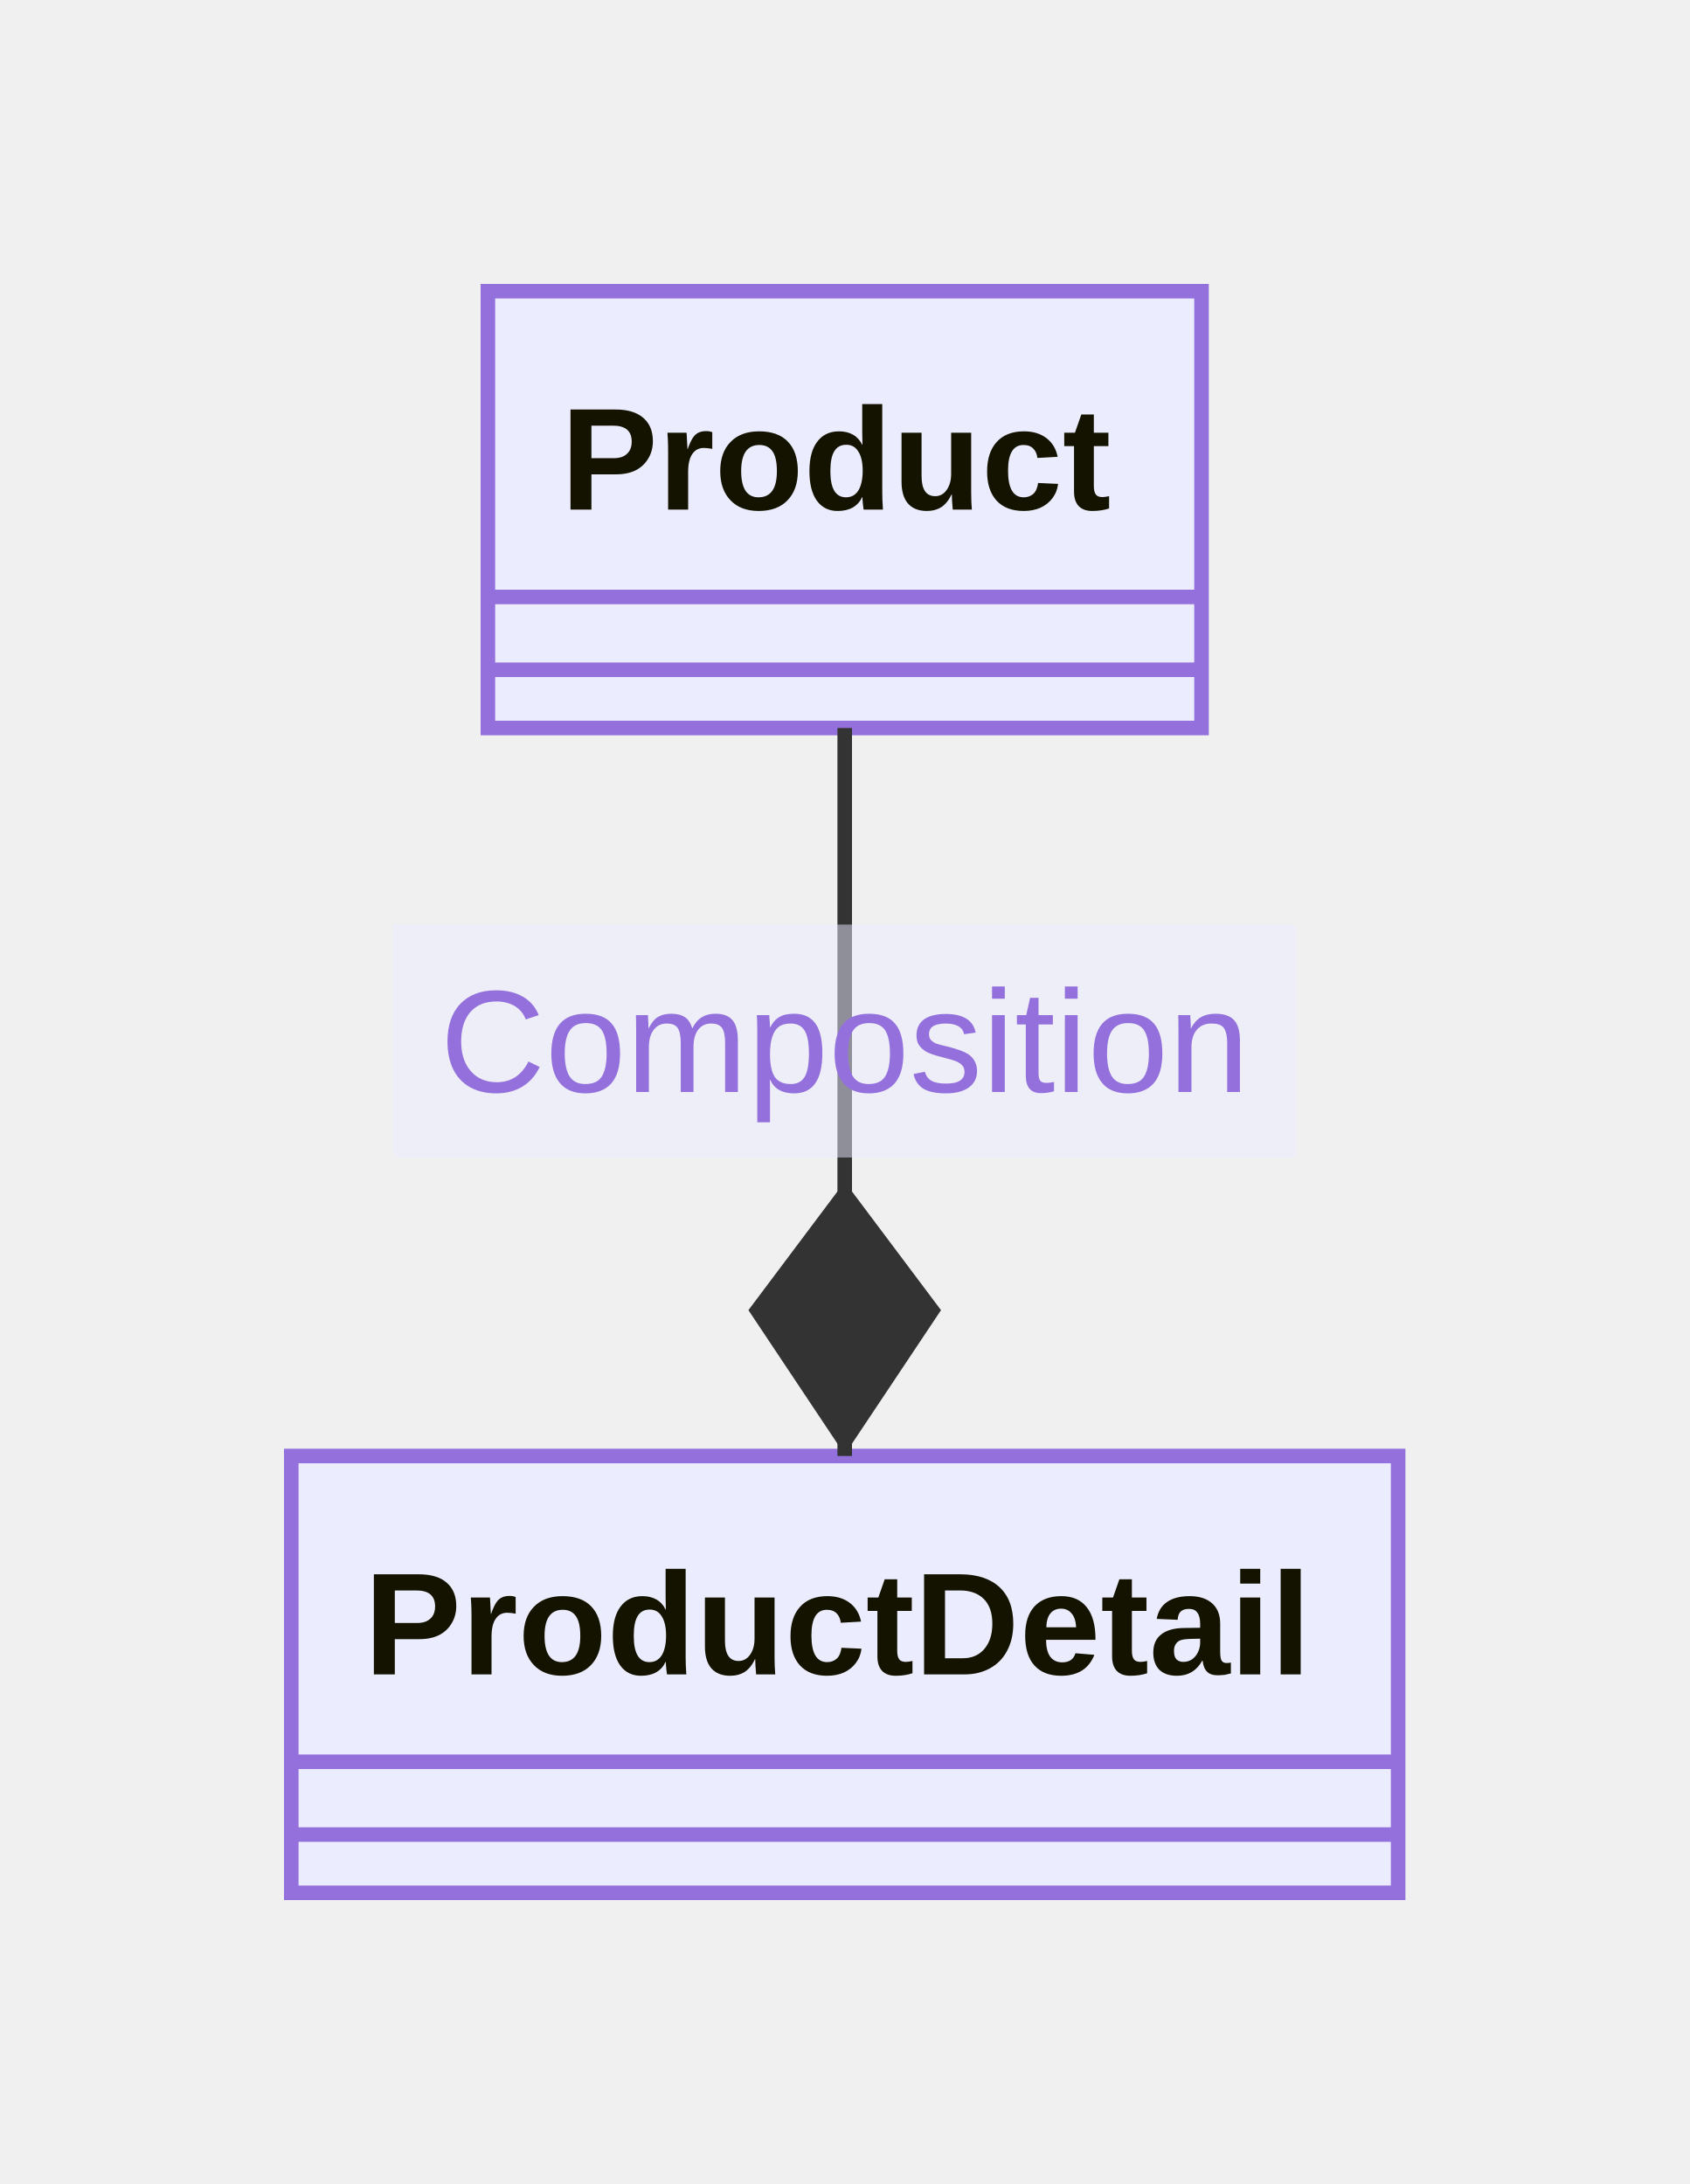
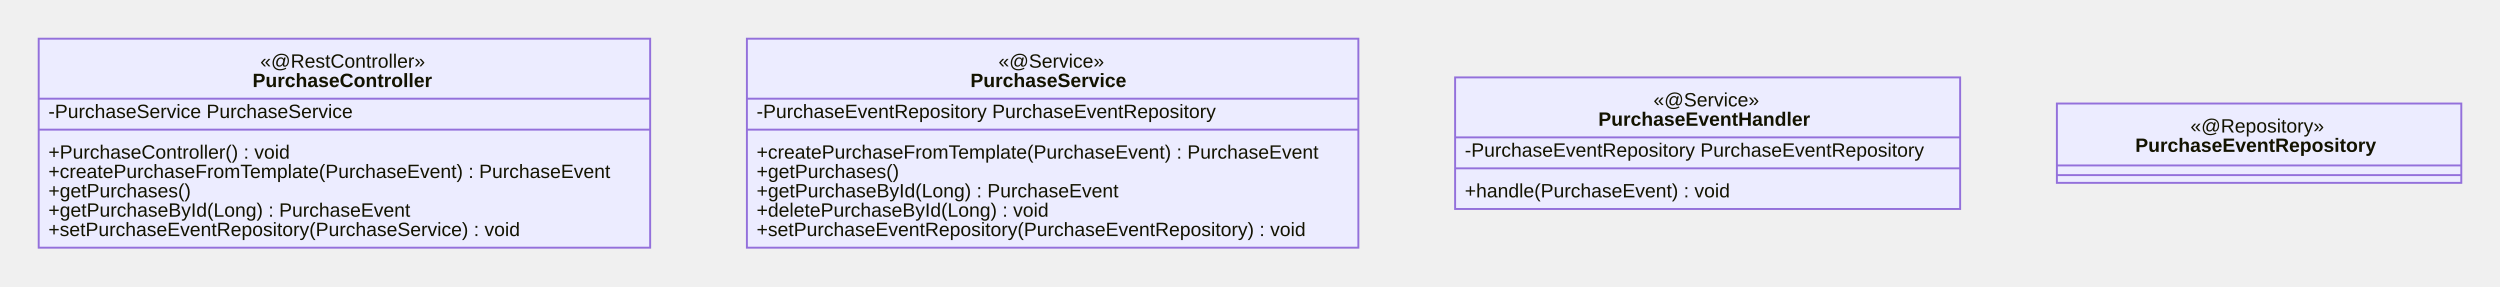
- <svg xmlns="http://www.w3.org/2000/svg" id="mermaid-1632572837647" width="100%" height="150" style="max-width: 116px;" viewBox="-20 -20 116 150">
-   <style>#mermaid-1632572837647{font-family:"trebuchet ms",verdana,arial,sans-serif;font-size:16px;fill:#333;}#mermaid-1632572837647 .error-icon{fill:#552222;}#mermaid-1632572837647 .error-text{fill:#552222;stroke:#552222;}#mermaid-1632572837647 .edge-thickness-normal{stroke-width:2px;}#mermaid-1632572837647 .edge-thickness-thick{stroke-width:3.5px;}#mermaid-1632572837647 .edge-pattern-solid{stroke-dasharray:0;}#mermaid-1632572837647 .edge-pattern-dashed{stroke-dasharray:3;}#mermaid-1632572837647 .edge-pattern-dotted{stroke-dasharray:2;}#mermaid-1632572837647 .marker{fill:#333333;stroke:#333333;}#mermaid-1632572837647 .marker.cross{stroke:#333333;}#mermaid-1632572837647 svg{font-family:"trebuchet ms",verdana,arial,sans-serif;font-size:16px;}#mermaid-1632572837647 g.classGroup text{fill:#9370DB;fill:#131300;stroke:none;font-family:"trebuchet ms",verdana,arial,sans-serif;font-size:10px;}#mermaid-1632572837647 g.classGroup text .title{font-weight:bolder;}#mermaid-1632572837647 .classTitle{font-weight:bolder;}#mermaid-1632572837647 .node rect,#mermaid-1632572837647 .node circle,#mermaid-1632572837647 .node ellipse,#mermaid-1632572837647 .node polygon,#mermaid-1632572837647 .node path{fill:#ECECFF;stroke:#9370DB;stroke-width:1px;}#mermaid-1632572837647 .divider{stroke:#9370DB;stroke:1;}#mermaid-1632572837647 g.clickable{cursor:pointer;}#mermaid-1632572837647 g.classGroup rect{fill:#ECECFF;stroke:#9370DB;}#mermaid-1632572837647 g.classGroup line{stroke:#9370DB;stroke-width:1;}#mermaid-1632572837647 .classLabel .box{stroke:none;stroke-width:0;fill:#ECECFF;opacity:0.5;}#mermaid-1632572837647 .classLabel .label{fill:#9370DB;font-size:10px;}#mermaid-1632572837647 .relation{stroke:#333333;stroke-width:1;fill:none;}#mermaid-1632572837647 .dashed-line{stroke-dasharray:3;}#mermaid-1632572837647 #compositionStart,#mermaid-1632572837647 .composition{fill:#333333 !important;stroke:#333333 !important;stroke-width:1;}#mermaid-1632572837647 #compositionEnd,#mermaid-1632572837647 .composition{fill:#333333 !important;stroke:#333333 !important;stroke-width:1;}#mermaid-1632572837647 #dependencyStart,#mermaid-1632572837647 .dependency{fill:#333333 !important;stroke:#333333 !important;stroke-width:1;}#mermaid-1632572837647 #dependencyStart,#mermaid-1632572837647 .dependency{fill:#333333 !important;stroke:#333333 !important;stroke-width:1;}#mermaid-1632572837647 #extensionStart,#mermaid-1632572837647 .extension{fill:#333333 !important;stroke:#333333 !important;stroke-width:1;}#mermaid-1632572837647 #extensionEnd,#mermaid-1632572837647 .extension{fill:#333333 !important;stroke:#333333 !important;stroke-width:1;}#mermaid-1632572837647 #aggregationStart,#mermaid-1632572837647 .aggregation{fill:#ECECFF !important;stroke:#333333 !important;stroke-width:1;}#mermaid-1632572837647 #aggregationEnd,#mermaid-1632572837647 .aggregation{fill:#ECECFF !important;stroke:#333333 !important;stroke-width:1;}#mermaid-1632572837647 .edgeTerminals{font-size:11px;}#mermaid-1632572837647:root{--mermaid-font-family:"trebuchet ms",verdana,arial,sans-serif;}#mermaid-1632572837647 class{fill:apa;}</style>
+ <svg xmlns="http://www.w3.org/2000/svg" id="mermaid-1635462508074" width="100%" height="148" style="max-width: 1292px;" viewBox="-20 -20 1292 148">
+   <style>#mermaid-1635462508074{font-family:"trebuchet ms",verdana,arial,sans-serif;font-size:16px;fill:#333;}#mermaid-1635462508074 .error-icon{fill:#552222;}#mermaid-1635462508074 .error-text{fill:#552222;stroke:#552222;}#mermaid-1635462508074 .edge-thickness-normal{stroke-width:2px;}#mermaid-1635462508074 .edge-thickness-thick{stroke-width:3.5px;}#mermaid-1635462508074 .edge-pattern-solid{stroke-dasharray:0;}#mermaid-1635462508074 .edge-pattern-dashed{stroke-dasharray:3;}#mermaid-1635462508074 .edge-pattern-dotted{stroke-dasharray:2;}#mermaid-1635462508074 .marker{fill:#333333;stroke:#333333;}#mermaid-1635462508074 .marker.cross{stroke:#333333;}#mermaid-1635462508074 svg{font-family:"trebuchet ms",verdana,arial,sans-serif;font-size:16px;}#mermaid-1635462508074 g.classGroup text{fill:#9370DB;fill:#131300;stroke:none;font-family:"trebuchet ms",verdana,arial,sans-serif;font-size:10px;}#mermaid-1635462508074 g.classGroup text .title{font-weight:bolder;}#mermaid-1635462508074 .classTitle{font-weight:bolder;}#mermaid-1635462508074 .node rect,#mermaid-1635462508074 .node circle,#mermaid-1635462508074 .node ellipse,#mermaid-1635462508074 .node polygon,#mermaid-1635462508074 .node path{fill:#ECECFF;stroke:#9370DB;stroke-width:1px;}#mermaid-1635462508074 .divider{stroke:#9370DB;stroke:1;}#mermaid-1635462508074 g.clickable{cursor:pointer;}#mermaid-1635462508074 g.classGroup rect{fill:#ECECFF;stroke:#9370DB;}#mermaid-1635462508074 g.classGroup line{stroke:#9370DB;stroke-width:1;}#mermaid-1635462508074 .classLabel .box{stroke:none;stroke-width:0;fill:#ECECFF;opacity:0.5;}#mermaid-1635462508074 .classLabel .label{fill:#9370DB;font-size:10px;}#mermaid-1635462508074 .relation{stroke:#333333;stroke-width:1;fill:none;}#mermaid-1635462508074 .dashed-line{stroke-dasharray:3;}#mermaid-1635462508074 #compositionStart,#mermaid-1635462508074 .composition{fill:#333333 !important;stroke:#333333 !important;stroke-width:1;}#mermaid-1635462508074 #compositionEnd,#mermaid-1635462508074 .composition{fill:#333333 !important;stroke:#333333 !important;stroke-width:1;}#mermaid-1635462508074 #dependencyStart,#mermaid-1635462508074 .dependency{fill:#333333 !important;stroke:#333333 !important;stroke-width:1;}#mermaid-1635462508074 #dependencyStart,#mermaid-1635462508074 .dependency{fill:#333333 !important;stroke:#333333 !important;stroke-width:1;}#mermaid-1635462508074 #extensionStart,#mermaid-1635462508074 .extension{fill:#333333 !important;stroke:#333333 !important;stroke-width:1;}#mermaid-1635462508074 #extensionEnd,#mermaid-1635462508074 .extension{fill:#333333 !important;stroke:#333333 !important;stroke-width:1;}#mermaid-1635462508074 #aggregationStart,#mermaid-1635462508074 .aggregation{fill:#ECECFF !important;stroke:#333333 !important;stroke-width:1;}#mermaid-1635462508074 #aggregationEnd,#mermaid-1635462508074 .aggregation{fill:#ECECFF !important;stroke:#333333 !important;stroke-width:1;}#mermaid-1635462508074 .edgeTerminals{font-size:11px;}#mermaid-1635462508074:root{--mermaid-font-family:"trebuchet ms",verdana,arial,sans-serif;}#mermaid-1635462508074 class{fill:apa;}</style>
  <g />
  <defs>
    <marker id="extensionStart" class="extension" refX="0" refY="7" markerWidth="190" markerHeight="240" orient="auto">
      <path d="M 1,7 L18,13 V 1 Z" />
    </marker>
  </defs>
  <defs>
    <marker id="extensionEnd" refX="19" refY="7" markerWidth="20" markerHeight="28" orient="auto">
      <path d="M 1,1 V 13 L18,7 Z" />
    </marker>
  </defs>
  <defs>
    <marker id="compositionStart" class="extension" refX="0" refY="7" markerWidth="190" markerHeight="240" orient="auto">
      <path d="M 18,7 L9,13 L1,7 L9,1 Z" />
    </marker>
  </defs>
  <defs>
    <marker id="compositionEnd" refX="19" refY="7" markerWidth="20" markerHeight="28" orient="auto">
      <path d="M 18,7 L9,13 L1,7 L9,1 Z" />
    </marker>
  </defs>
  <defs>
    <marker id="aggregationStart" class="extension" refX="0" refY="7" markerWidth="190" markerHeight="240" orient="auto">
      <path d="M 18,7 L9,13 L1,7 L9,1 Z" />
    </marker>
  </defs>
  <defs>
    <marker id="aggregationEnd" refX="19" refY="7" markerWidth="20" markerHeight="28" orient="auto">
      <path d="M 18,7 L9,13 L1,7 L9,1 Z" />
    </marker>
  </defs>
  <defs>
    <marker id="dependencyStart" class="extension" refX="0" refY="7" markerWidth="190" markerHeight="240" orient="auto">
      <path d="M 5,7 L9,13 L1,7 L9,1 Z" />
    </marker>
  </defs>
  <defs>
    <marker id="dependencyEnd" refX="19" refY="7" markerWidth="20" markerHeight="28" orient="auto">
      <path d="M 18,7 L9,13 L14,7 L9,1 Z" />
    </marker>
  </defs>
-   <g id="classid-Product-0" class="classGroup" transform="translate(13.5,0 )">
-     <rect x="0" y="0" width="49" height="30" class=" " />
+   <g id="classid-PurchaseController-0" class="classGroup" transform="translate(0,0 )">
+     <rect x="0" y="0" width="316" height="108" class=" " />
    <text y="15" x="0">
-       <tspan class="title" x="5">Product</tspan>
+       <tspan x="114.5">«@RestController»</tspan>
+       <tspan class="title" dy="10" x="110.5">PurchaseController</tspan>
    </text>
-     <line x1="0" y1="21" y2="21" x2="49" />
-     <text x="5" y="31" fill="white" class="classText" />
-     <line x1="0" y1="26" y2="26" x2="49" />
-     <text x="5" y="41" fill="white" class="classText" />
+     <line x1="0" y1="31" y2="31" x2="316" />
+     <text x="5" y="41" fill="white" class="classText">
+       <tspan x="5">-PurchaseService PurchaseService</tspan>
+     </text>
+     <line x1="0" y1="47" y2="47" x2="316" />
+     <text x="5" y="62" fill="white" class="classText">
+       <tspan x="5">+PurchaseController() : void</tspan>
+       <tspan x="5" dy="10">+createPurchaseFromTemplate(PurchaseEvent) : PurchaseEvent</tspan>
+       <tspan x="5" dy="10">+getPurchases()</tspan>
+       <tspan x="5" dy="10">+getPurchaseById(Long) : PurchaseEvent</tspan>
+       <tspan x="5" dy="10">+setPurchaseEventRepository(PurchaseService) : void</tspan>
+     </text>
  </g>
-   <g id="classid-ProductDetail-1" class="classGroup" transform="translate(0,80 )">
-     <rect x="0" y="0" width="76" height="30" class=" " />
+   <g id="classid-PurchaseService-1" class="classGroup" transform="translate(366,0 )">
+     <rect x="0" y="0" width="316" height="108" class=" " />
    <text y="15" x="0">
-       <tspan class="title" x="5">ProductDetail</tspan>
+       <tspan x="130">«@Service»</tspan>
+       <tspan class="title" dy="10" x="115.5">PurchaseService</tspan>
    </text>
-     <line x1="0" y1="21" y2="21" x2="76" />
-     <text x="5" y="31" fill="white" class="classText" />
-     <line x1="0" y1="26" y2="26" x2="76" />
-     <text x="5" y="41" fill="white" class="classText" />
+     <line x1="0" y1="31" y2="31" x2="316" />
+     <text x="5" y="41" fill="white" class="classText">
+       <tspan x="5">-PurchaseEventRepository PurchaseEventRepository</tspan>
+     </text>
+     <line x1="0" y1="47" y2="47" x2="316" />
+     <text x="5" y="62" fill="white" class="classText">
+       <tspan x="5">+createPurchaseFromTemplate(PurchaseEvent) : PurchaseEvent</tspan>
+       <tspan x="5" dy="10">+getPurchases()</tspan>
+       <tspan x="5" dy="10">+getPurchaseById(Long) : PurchaseEvent</tspan>
+       <tspan x="5" dy="10">+deletePurchaseById(Long) : void</tspan>
+       <tspan x="5" dy="10">+setPurchaseEventRepository(PurchaseEventRepository) : void</tspan>
+     </text>
  </g>
-   <path d="M38,30L38,34.167C38,38.333,38,46.667,38,55C38,63.333,38,71.667,38,75.833L38,80" id="edge0" class="relation" marker-end="url(#compositionEnd)" />
-   <g class="classLabel">
-     <rect class="box" x="7" y="43.5" width="62" height="16" />
-     <text class="label" x="38" y="55" fill="red" text-anchor="middle">Composition</text>
+   <g id="classid-PurchaseEventHandler-2" class="classGroup" transform="translate(732,20 )">
+     <rect x="0" y="0" width="261" height="68" class=" " />
+     <text y="15" x="0">
+       <tspan x="102.5">«@Service»</tspan>
+       <tspan class="title" dy="10" x="74">PurchaseEventHandler</tspan>
+     </text>
+     <line x1="0" y1="31" y2="31" x2="261" />
+     <text x="5" y="41" fill="white" class="classText">
+       <tspan x="5">-PurchaseEventRepository PurchaseEventRepository</tspan>
+     </text>
+     <line x1="0" y1="47" y2="47" x2="261" />
+     <text x="5" y="62" fill="white" class="classText">
+       <tspan x="5">+handle(PurchaseEvent) : void</tspan>
+     </text>
+   </g>
+   <g id="classid-PurchaseEventRepository-3" class="classGroup" transform="translate(1043,33.5 )">
+     <rect x="0" y="0" width="209" height="41" class=" " />
+     <text y="15" x="0">
+       <tspan x="69">«@Repository»</tspan>
+       <tspan class="title" dy="10" x="40.5">PurchaseEventRepository</tspan>
+     </text>
+     <line x1="0" y1="32" y2="32" x2="209" />
+     <text x="5" y="42" fill="white" class="classText" />
+     <line x1="0" y1="37" y2="37" x2="209" />
+     <text x="5" y="52" fill="white" class="classText" />
  </g>
</svg>
